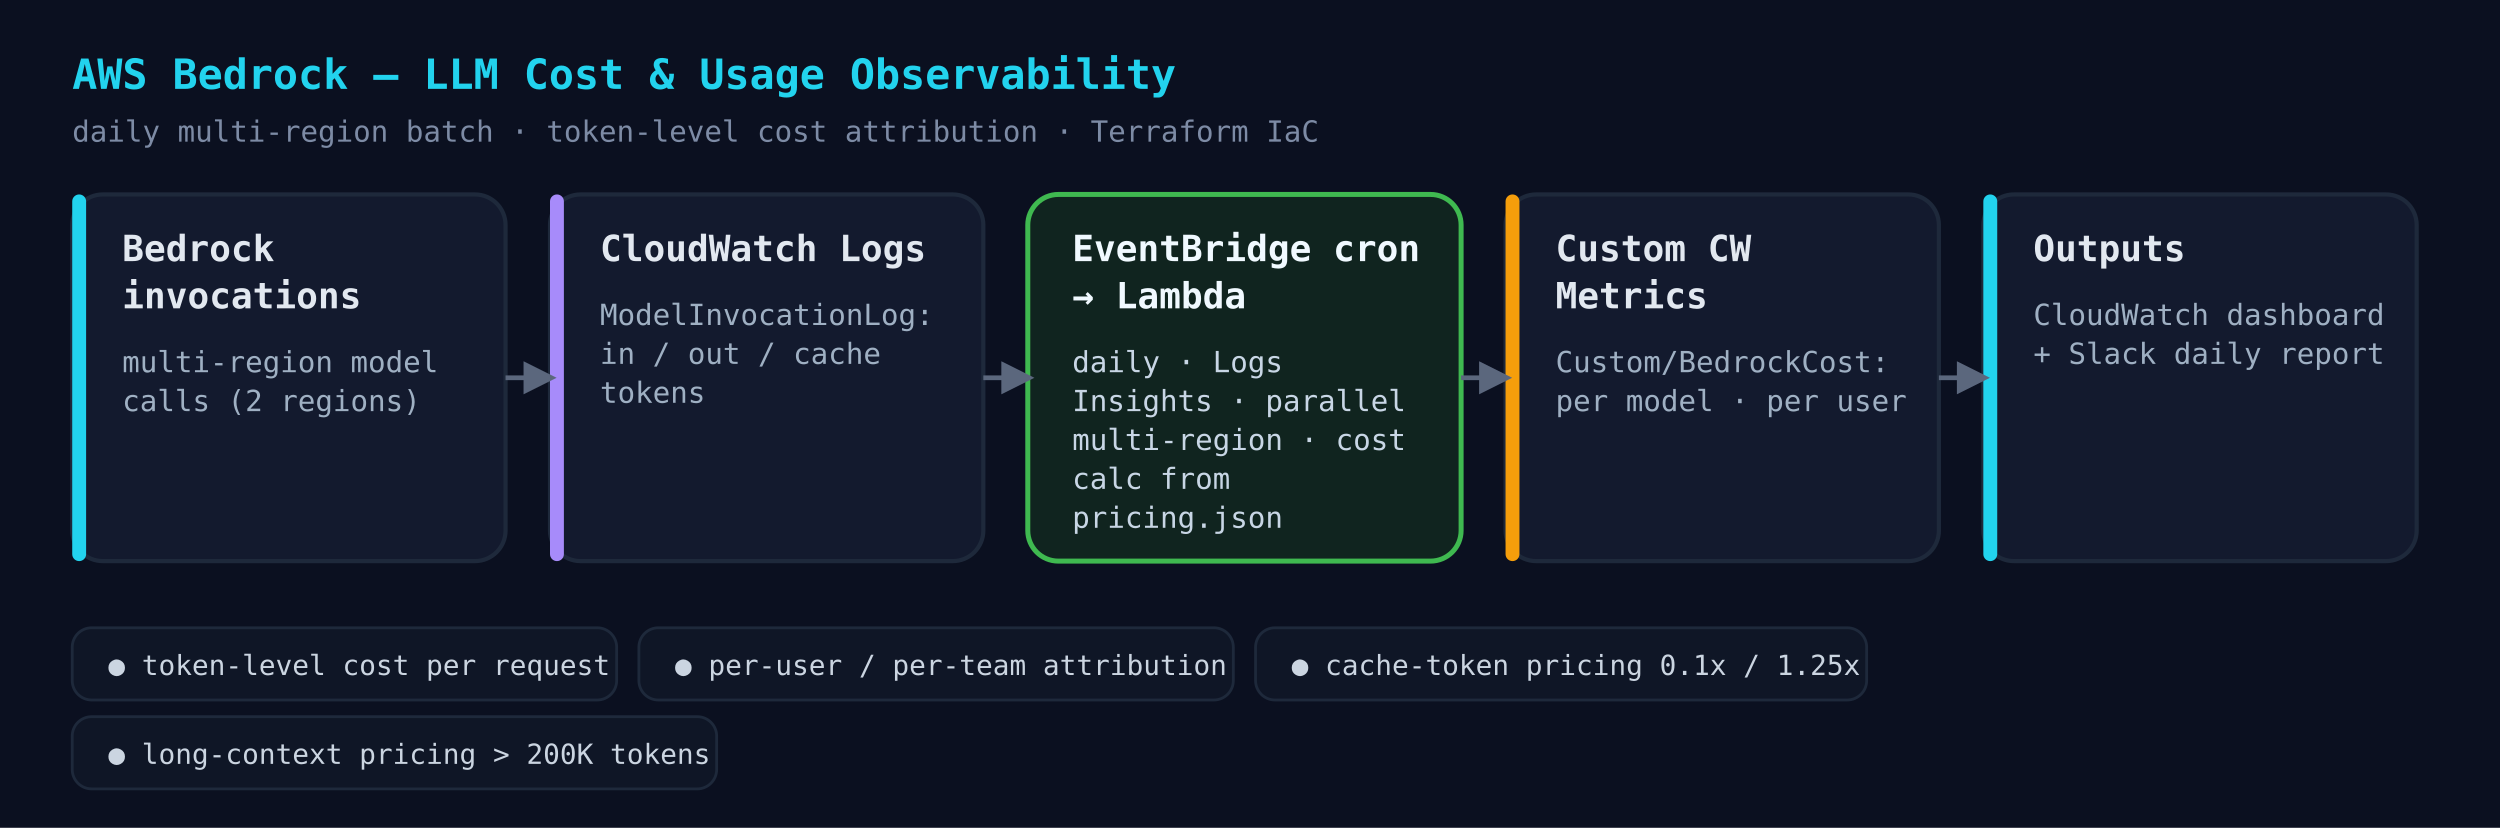
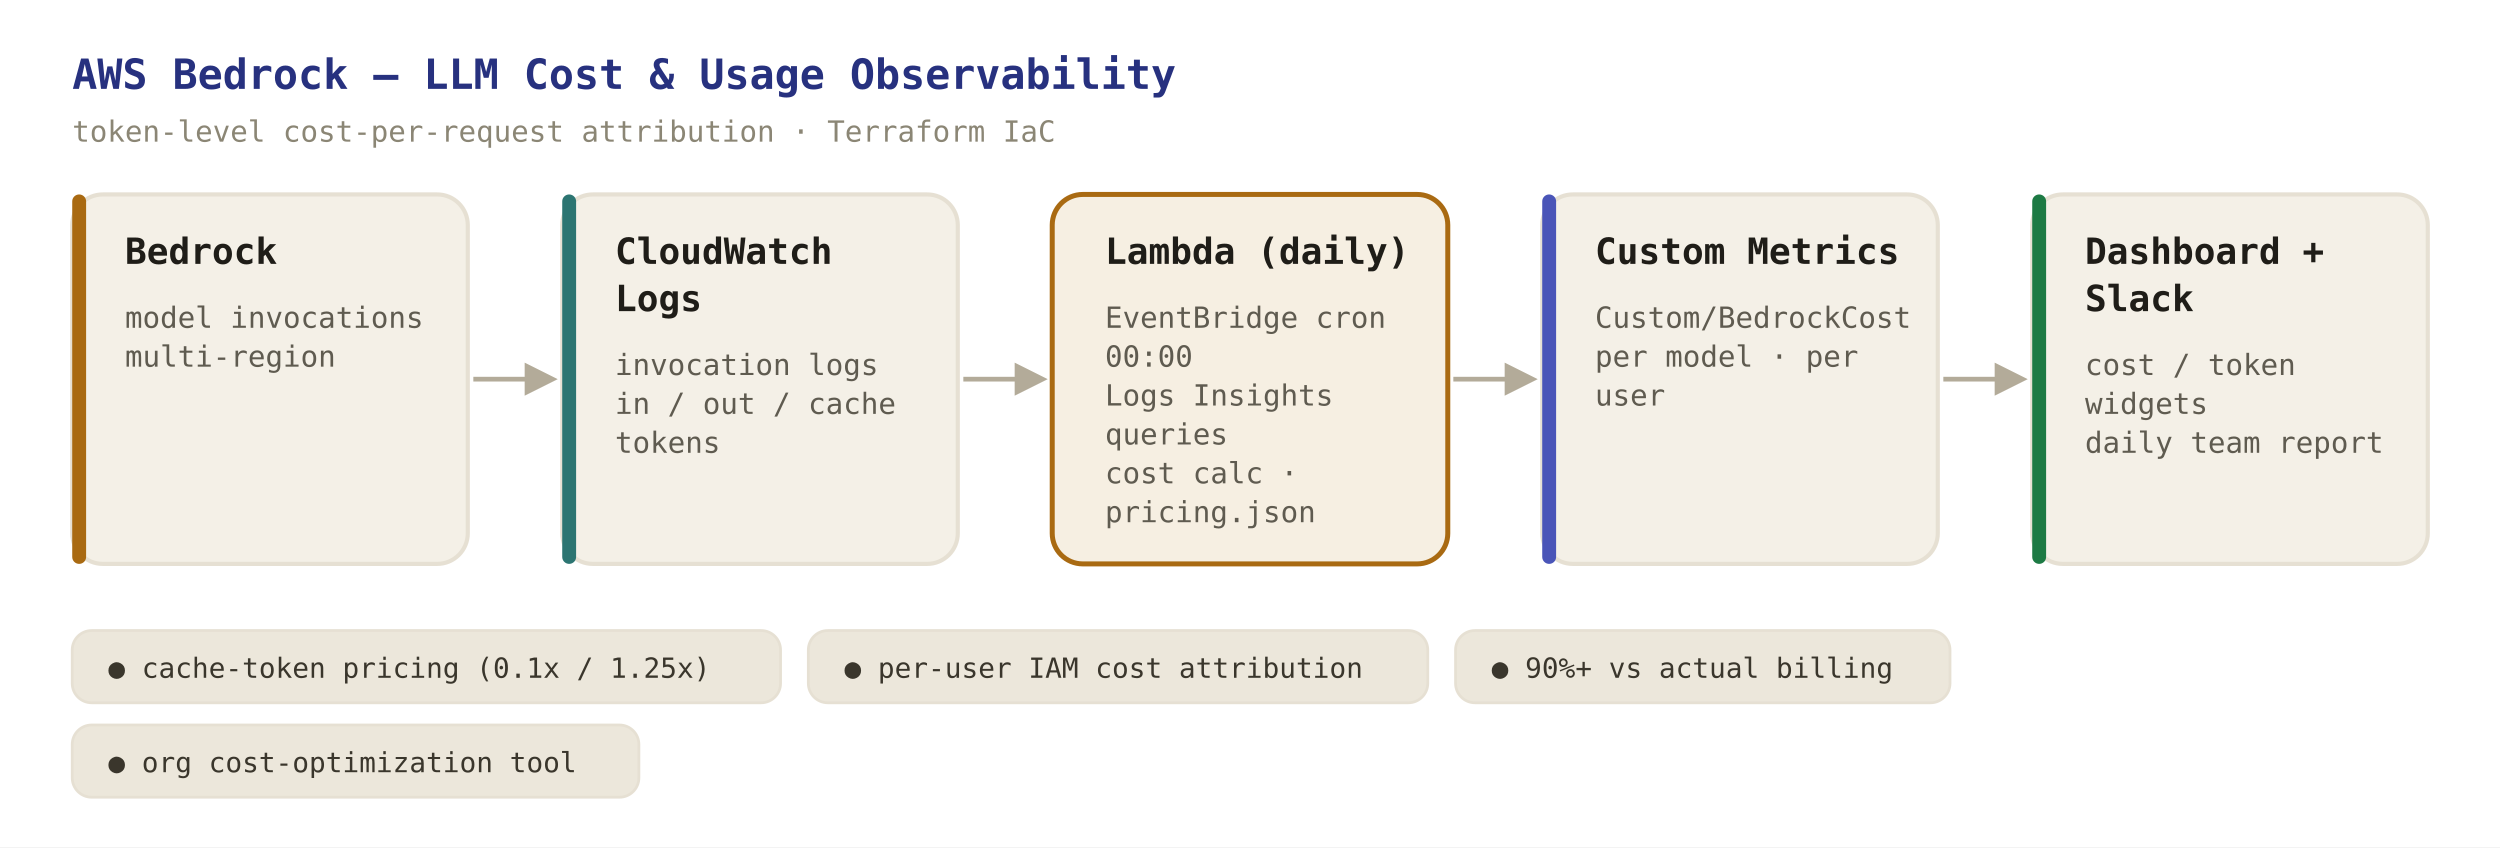
- <svg xmlns="http://www.w3.org/2000/svg" viewBox="0 0 900 298" font-family="'JetBrains Mono',ui-monospace,Menlo,monospace" role="img" aria-label="AWS Bedrock — LLM Cost &amp; Usage Observability">
+ <svg xmlns="http://www.w3.org/2000/svg" viewBox="0 0 900 305" font-family="'IBM Plex Mono',ui-monospace,Menlo,monospace" role="img" aria-label="AWS Bedrock — LLM Cost &amp; Usage Observability">
  <defs>
    <marker id="ah" viewBox="0 0 10 10" refX="8" refY="5" markerWidth="7" markerHeight="7" orient="auto-start-reverse">
-       <path d="M0 0L10 5L0 10z" fill="#5b677d" />
+       <path d="M0 0L10 5L0 10z" fill="#b3ab99" />
    </marker>
  </defs>
-   <rect width="900" height="298" fill="#0b1020" />
-   <text x="26" y="32" fill="#22d3ee" font-size="15" font-weight="700">AWS Bedrock — LLM Cost &amp; Usage Observability</text>
-   <text x="26" y="51" fill="#7d8ba5" font-size="10.5">daily multi-region batch · token-level cost attribution · Terraform IaC</text>
-   <rect x="26" y="70" width="156" height="132" rx="11" fill="#131a2e" stroke="#1e293b" stroke-width="1.5" />
-   <rect x="26" y="70" width="5" height="132" rx="2.5" fill="#22d3ee" />
-   <text x="44" y="94" fill="#e2e8f0" font-size="13" font-weight="700">Bedrock</text>
-   <text x="44" y="111" fill="#e2e8f0" font-size="13" font-weight="700">invocations</text>
-   <text x="44" y="134" fill="#9fb0c3" font-size="10.5">multi-region model</text>
-   <text x="44" y="148" fill="#9fb0c3" font-size="10.5">calls (2 regions)</text>
-   <rect x="198" y="70" width="156" height="132" rx="11" fill="#131a2e" stroke="#1e293b" stroke-width="1.5" />
-   <rect x="198" y="70" width="5" height="132" rx="2.5" fill="#a78bfa" />
-   <text x="216" y="94" fill="#e2e8f0" font-size="13" font-weight="700">CloudWatch Logs</text>
-   <text x="216" y="117" fill="#9fb0c3" font-size="10.5">ModelInvocationLog:</text>
-   <text x="216" y="131" fill="#9fb0c3" font-size="10.5">in / out / cache</text>
-   <text x="216" y="145" fill="#9fb0c3" font-size="10.5">tokens</text>
-   <rect x="370" y="70" width="156" height="132" rx="11" fill="#10241f" stroke="#3fb950" stroke-width="1.8" />
-   <text x="386" y="94" fill="#f0f9ff" font-size="13" font-weight="700">EventBridge cron</text>
-   <text x="386" y="111" fill="#f0f9ff" font-size="13" font-weight="700">→ Lambda</text>
-   <text x="386" y="134" fill="#c8d6e5" font-size="10.5">daily · Logs</text>
-   <text x="386" y="148" fill="#c8d6e5" font-size="10.5">Insights · parallel</text>
-   <text x="386" y="162" fill="#c8d6e5" font-size="10.5">multi-region · cost</text>
-   <text x="386" y="176" fill="#c8d6e5" font-size="10.5">calc from</text>
-   <text x="386" y="190" fill="#c8d6e5" font-size="10.5">pricing.json</text>
-   <rect x="542" y="70" width="156" height="132" rx="11" fill="#131a2e" stroke="#1e293b" stroke-width="1.5" />
-   <rect x="542" y="70" width="5" height="132" rx="2.5" fill="#f59e0b" />
-   <text x="560" y="94" fill="#e2e8f0" font-size="13" font-weight="700">Custom CW</text>
-   <text x="560" y="111" fill="#e2e8f0" font-size="13" font-weight="700">Metrics</text>
-   <text x="560" y="134" fill="#9fb0c3" font-size="10.5">Custom/BedrockCost:</text>
-   <text x="560" y="148" fill="#9fb0c3" font-size="10.5">per model · per user</text>
-   <rect x="714" y="70" width="156" height="132" rx="11" fill="#131a2e" stroke="#1e293b" stroke-width="1.5" />
-   <rect x="714" y="70" width="5" height="132" rx="2.5" fill="#22d3ee" />
-   <text x="732" y="94" fill="#e2e8f0" font-size="13" font-weight="700">Outputs</text>
-   <text x="732" y="117" fill="#9fb0c3" font-size="10.5">CloudWatch dashboard</text>
-   <text x="732" y="131" fill="#9fb0c3" font-size="10.5">+ Slack daily report</text>
-   <path d="M182 136 H198" stroke="#5b677d" stroke-width="1.7" fill="none" marker-end="url(#ah)" />
-   <path d="M354 136 H370" stroke="#5b677d" stroke-width="1.7" fill="none" marker-end="url(#ah)" />
-   <path d="M526 136 H542" stroke="#5b677d" stroke-width="1.7" fill="none" marker-end="url(#ah)" />
-   <path d="M698 136 H714" stroke="#5b677d" stroke-width="1.7" fill="none" marker-end="url(#ah)" />
-   <rect x="26" y="226" width="196" height="26" rx="7" fill="#0f1626" stroke="#1e293b" stroke-width="1" />
-   <text x="39" y="243" fill="#cbd5e1" font-size="10">● token-level cost per request</text>
-   <rect x="230" y="226" width="214" height="26" rx="7" fill="#0f1626" stroke="#1e293b" stroke-width="1" />
-   <text x="243" y="243" fill="#cbd5e1" font-size="10">● per-user / per-team attribution</text>
-   <rect x="452" y="226" width="220" height="26" rx="7" fill="#0f1626" stroke="#1e293b" stroke-width="1" />
-   <text x="465" y="243" fill="#cbd5e1" font-size="10">● cache-token pricing 0.1x / 1.25x</text>
-   <rect x="26" y="258" width="232" height="26" rx="7" fill="#0f1626" stroke="#1e293b" stroke-width="1" />
-   <text x="39" y="275" fill="#cbd5e1" font-size="10">● long-context pricing &gt; 200K tokens</text>
+   <rect width="900" height="305" fill="#ffffff" />
+   <text x="26" y="32" fill="#27317f" font-size="15" font-weight="700">AWS Bedrock — LLM Cost &amp; Usage Observability</text>
+   <text x="26" y="51" fill="#8b8675" font-size="10.5">token-level cost-per-request attribution · Terraform IaC</text>
+   <rect x="26" y="70" width="142.4" height="133" rx="11" fill="#f4f0e7" stroke="#e6e0d3" stroke-width="1.5" />
+   <rect x="26" y="70" width="5" height="133" rx="2.5" fill="#a96a12" />
+   <text x="45" y="95" fill="#1f1d18" font-size="13" font-weight="700">Bedrock</text>
+   <text x="45" y="118" fill="#5f5b50" font-size="10.5">model invocations</text>
+   <text x="45" y="132" fill="#5f5b50" font-size="10.5">multi-region</text>
+   <path d="M170.4 136.5 H198.4" stroke="#b3ab99" stroke-width="1.7" fill="none" marker-end="url(#ah)" />
+   <rect x="202.4" y="70" width="142.4" height="133" rx="11" fill="#f4f0e7" stroke="#e6e0d3" stroke-width="1.5" />
+   <rect x="202.4" y="70" width="5" height="133" rx="2.5" fill="#2c7572" />
+   <text x="221.4" y="95" fill="#1f1d18" font-size="13" font-weight="700">CloudWatch</text>
+   <text x="221.4" y="112" fill="#1f1d18" font-size="13" font-weight="700">Logs</text>
+   <text x="221.4" y="135" fill="#5f5b50" font-size="10.5">invocation logs</text>
+   <text x="221.4" y="149" fill="#5f5b50" font-size="10.5">in / out / cache</text>
+   <text x="221.4" y="163" fill="#5f5b50" font-size="10.5">tokens</text>
+   <path d="M346.8 136.5 H374.8" stroke="#b3ab99" stroke-width="1.7" fill="none" marker-end="url(#ah)" />
+   <rect x="378.8" y="70" width="142.4" height="133" rx="11" fill="#f6efe2" stroke="#a96a12" stroke-width="1.8" />
+   <text x="397.8" y="95" fill="#1f1d18" font-size="13" font-weight="700">Lambda (daily)</text>
+   <text x="397.8" y="118" fill="#5f5b50" font-size="10.5">EventBridge cron</text>
+   <text x="397.8" y="132" fill="#5f5b50" font-size="10.5">00:00</text>
+   <text x="397.8" y="146" fill="#5f5b50" font-size="10.5">Logs Insights</text>
+   <text x="397.8" y="160" fill="#5f5b50" font-size="10.5">queries</text>
+   <text x="397.8" y="174" fill="#5f5b50" font-size="10.5">cost calc ·</text>
+   <text x="397.8" y="188" fill="#5f5b50" font-size="10.5">pricing.json</text>
+   <path d="M523.2 136.5 H551.2" stroke="#b3ab99" stroke-width="1.7" fill="none" marker-end="url(#ah)" />
+   <rect x="555.2" y="70" width="142.4" height="133" rx="11" fill="#f4f0e7" stroke="#e6e0d3" stroke-width="1.5" />
+   <rect x="555.2" y="70" width="5" height="133" rx="2.5" fill="#4a55b8" />
+   <text x="574.2" y="95" fill="#1f1d18" font-size="13" font-weight="700">Custom Metrics</text>
+   <text x="574.2" y="118" fill="#5f5b50" font-size="10.5">Custom/BedrockCost</text>
+   <text x="574.2" y="132" fill="#5f5b50" font-size="10.5">per model · per</text>
+   <text x="574.2" y="146" fill="#5f5b50" font-size="10.5">user</text>
+   <path d="M699.6 136.5 H727.6" stroke="#b3ab99" stroke-width="1.7" fill="none" marker-end="url(#ah)" />
+   <rect x="731.6" y="70" width="142.4" height="133" rx="11" fill="#f4f0e7" stroke="#e6e0d3" stroke-width="1.5" />
+   <rect x="731.6" y="70" width="5" height="133" rx="2.5" fill="#1d7a44" />
+   <text x="750.6" y="95" fill="#1f1d18" font-size="13" font-weight="700">Dashboard +</text>
+   <text x="750.6" y="112" fill="#1f1d18" font-size="13" font-weight="700">Slack</text>
+   <text x="750.6" y="135" fill="#5f5b50" font-size="10.5">cost / token</text>
+   <text x="750.6" y="149" fill="#5f5b50" font-size="10.5">widgets</text>
+   <text x="750.6" y="163" fill="#5f5b50" font-size="10.5">daily team report</text>
+   <rect x="26" y="227" width="255" height="26" rx="7" fill="#ece7db" stroke="#e6e0d3" stroke-width="1" />
+   <text x="39" y="244" fill="#3a362c" font-size="10">● cache-token pricing (0.1x / 1.25x)</text>
+   <rect x="291" y="227" width="223" height="26" rx="7" fill="#ece7db" stroke="#e6e0d3" stroke-width="1" />
+   <text x="304" y="244" fill="#3a362c" font-size="10">● per-user IAM cost attribution</text>
+   <rect x="524" y="227" width="178" height="26" rx="7" fill="#ece7db" stroke="#e6e0d3" stroke-width="1" />
+   <text x="537" y="244" fill="#3a362c" font-size="10">● 90%+ vs actual billing</text>
+   <rect x="26" y="261" width="204" height="26" rx="7" fill="#ece7db" stroke="#e6e0d3" stroke-width="1" />
+   <text x="39" y="278" fill="#3a362c" font-size="10">● org cost-optimization tool</text>
</svg>
